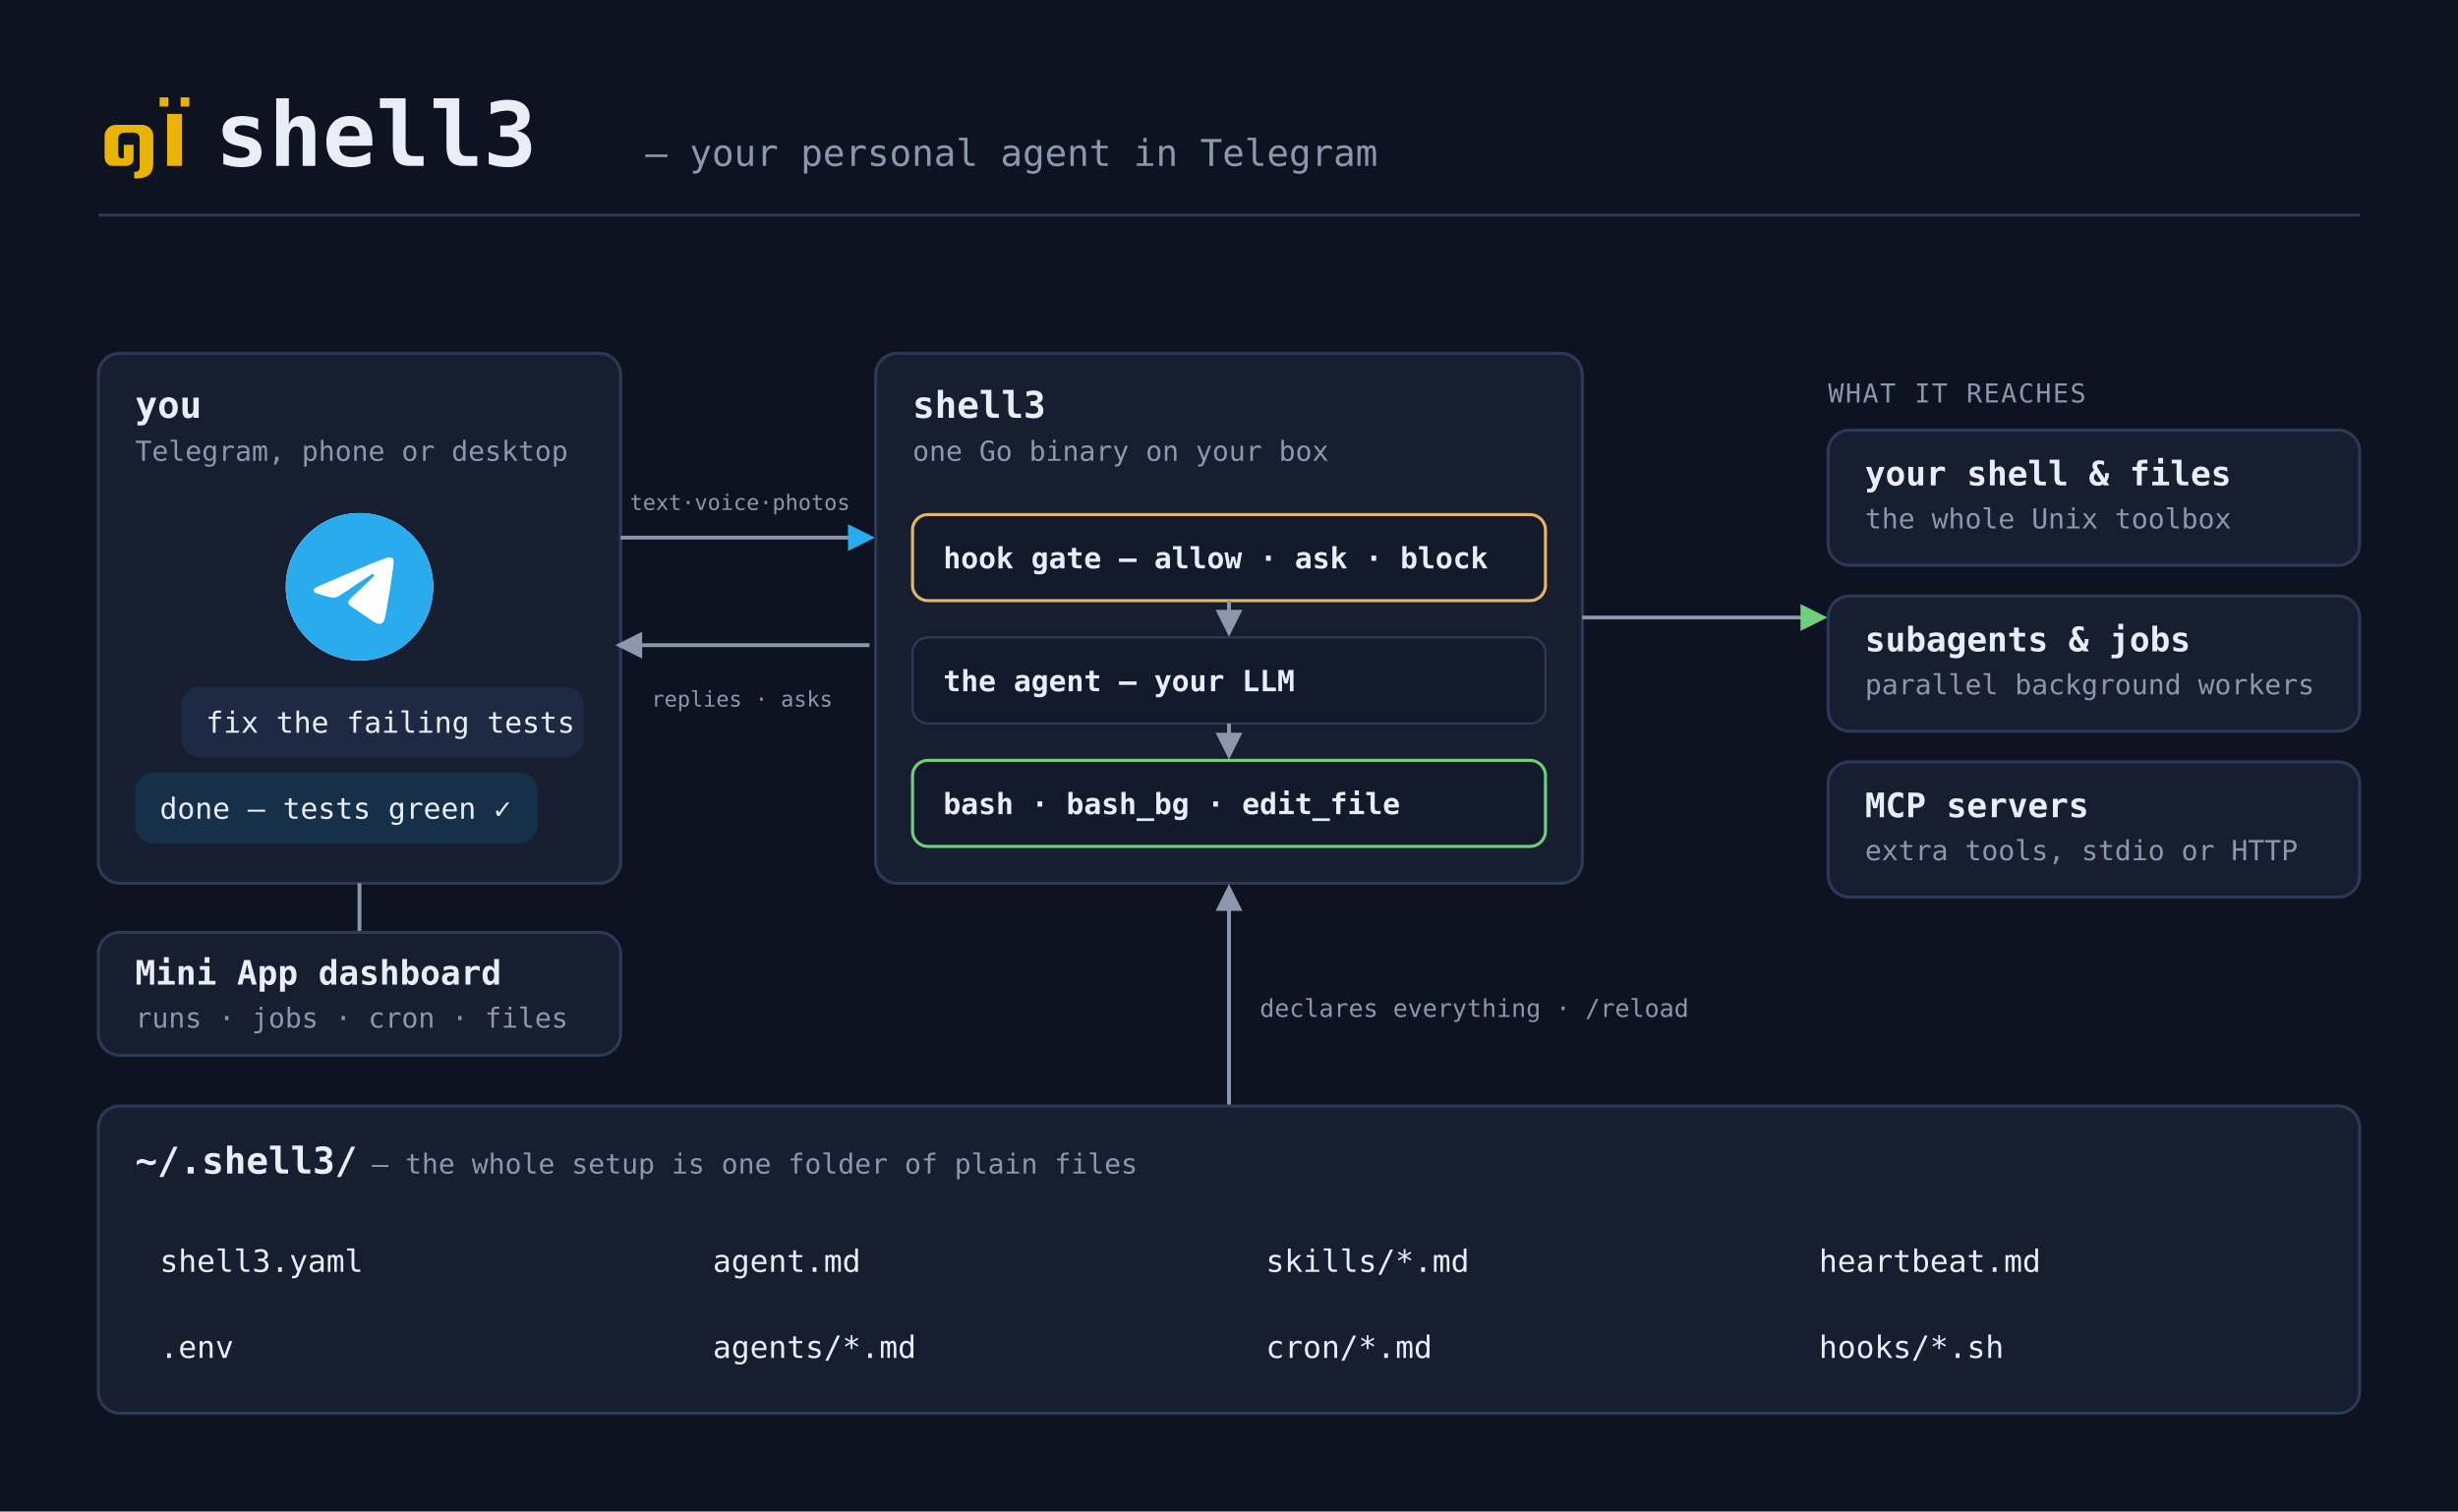
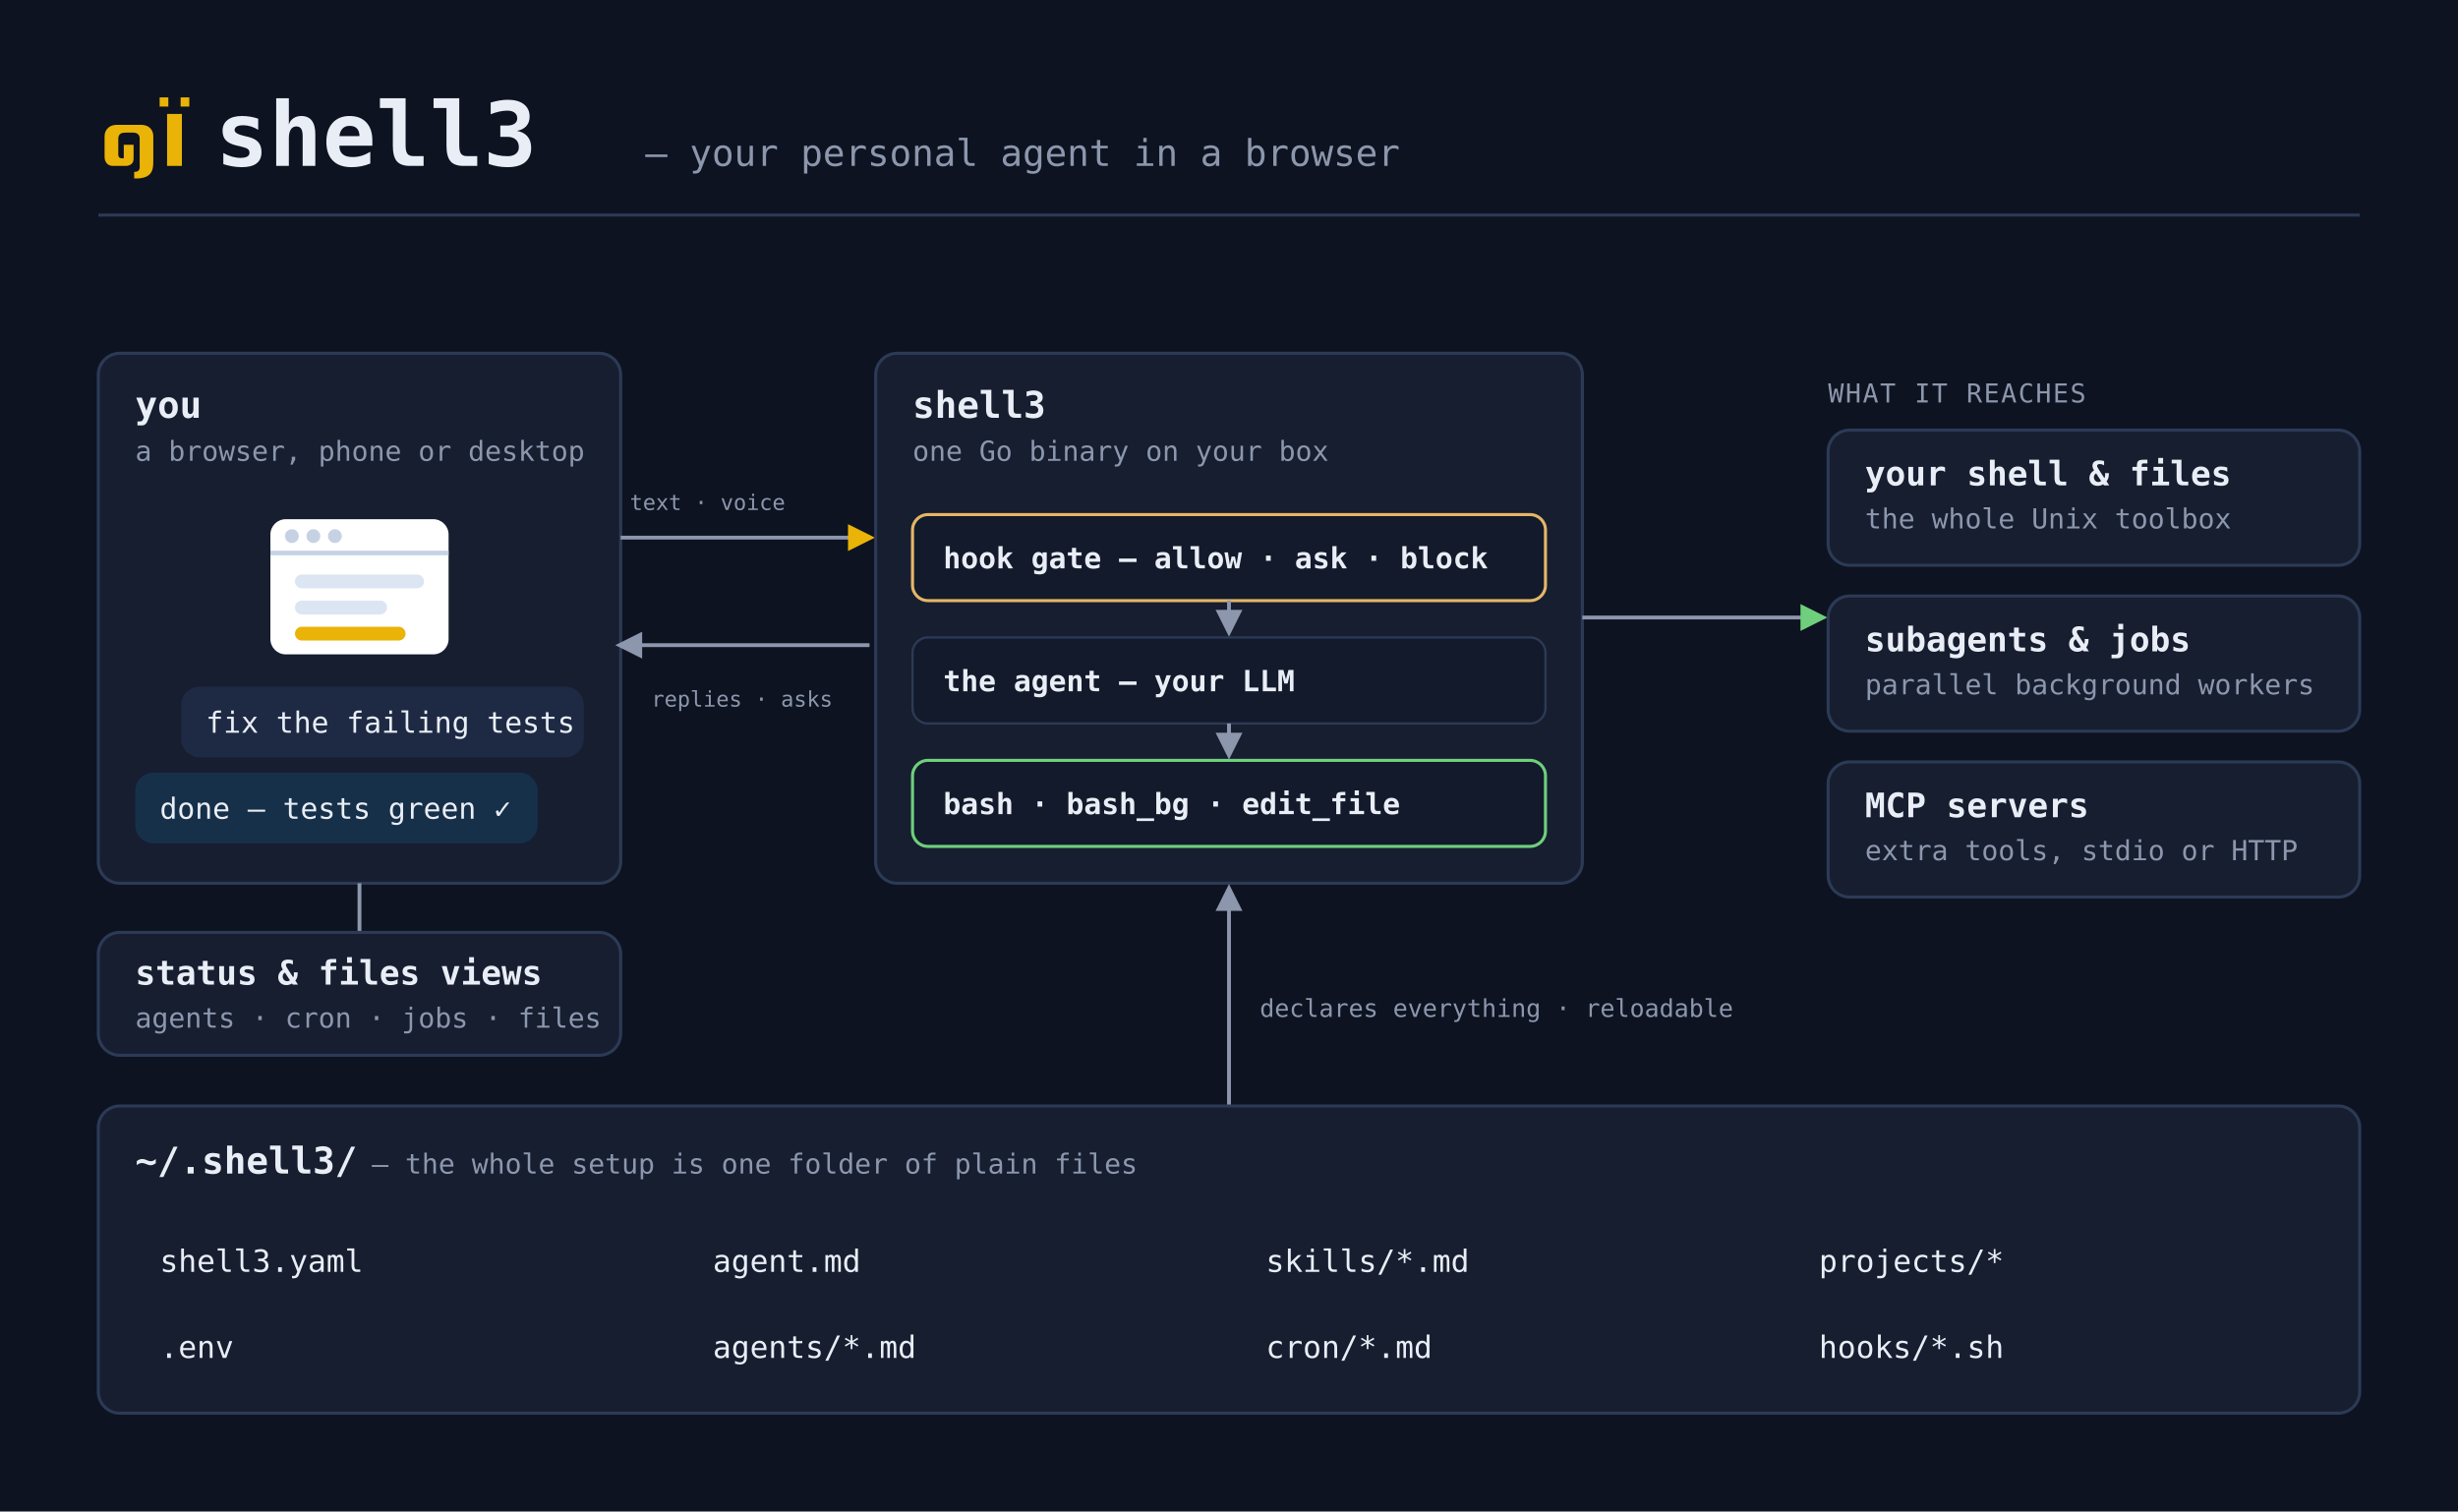
- <svg xmlns="http://www.w3.org/2000/svg" viewBox="0 0 1600 984" role="img" aria-label="Diagram: you chat with shell3 over Telegram; the shell3 binary gates every tool call through your hook script, runs an LLM agent with bash and edit tools; it reaches your shell, subagents and MCP servers; everything is declared by one folder of plain files under ~/.shell3/.">
+ <svg xmlns="http://www.w3.org/2000/svg" viewBox="0 0 1600 984" role="img" aria-label="Diagram: you chat with shell3 in a browser; the shell3 binary gates every tool call through your hook script, runs an LLM agent with bash and edit tools; it reaches your shell, subagents and MCP servers; everything is declared by one folder of plain files under ~/.shell3/.">
  <defs>
    <marker id="arr" viewBox="0 0 10 10" refX="8" refY="5" markerWidth="7" markerHeight="7" orient="auto-start-reverse">
      <path d="M0,0 L10,5 L0,10 z" fill="#8C97AD" />
    </marker>
    <marker id="arrB" viewBox="0 0 10 10" refX="8" refY="5" markerWidth="7" markerHeight="7" orient="auto-start-reverse">
-       <path d="M0,0 L10,5 L0,10 z" fill="#2AABEE" />
+       <path d="M0,0 L10,5 L0,10 z" fill="#EAB308" />
    </marker>
    <marker id="arrG" viewBox="0 0 10 10" refX="8" refY="5" markerWidth="7" markerHeight="7" orient="auto-start-reverse">
      <path d="M0,0 L10,5 L0,10 z" fill="#6FCF7C" />
    </marker>
  </defs>
  <style>
    text{font-family:ui-monospace,"SF Mono","JetBrains Mono","Cascadia Code",Menlo,Consolas,monospace;fill:#E9EEF6;}
    .h1{font-size:58px;font-weight:700;}
    .tag{font-size:24px;fill:#8C97AD;}
    .ct{font-size:24px;font-weight:700;}
    .b{font-size:20px;}
    .bb{font-size:19px;}
    .m{font-size:18px;fill:#8C97AD;}
    .s{font-size:16px;fill:#8C97AD;}
    .xs{font-size:14px;fill:#8C97AD;}
    .chip{font-size:19px;font-weight:600;}
    .lbl{font-size:17px;fill:#8C97AD;letter-spacing:.06em;}
    .card{fill:#161E30;stroke:#2C3A56;stroke-width:2;}
    .wire{stroke:#8C97AD;stroke-width:2.5;fill:none;}
  </style>
  <rect width="1600" height="984" fill="#0D1320" />
  <g transform="translate(64,108) scale(0.252)">
    <g fill="#EAB308">
      <path d="M37.645 0.0Q27.312 0.0 21.562 -6.918Q16.172 -13.297 16.172 -23.898V-76.906Q16.172 -90.473 26.504 -99.277Q34.5 -106.105 48.965 -106.105H49.953Q50.312 -106.105 50.492 -106.016H107.902Q108.891 -106.105 109.609 -106.105Q123.805 -106.105 131.891 -99.367Q142.043 -90.832 142.043 -76.906V-13.836Q142.043 -2.426 140.965 4.223Q137.551 25.426 115.449 30.637Q107.363 32.523 99.188 32.523Q94.246 32.523 92.629 32.254V15.273Q93.527 15.363 94.066 15.363Q107.004 15.363 107.004 2.426Q107.004 1.707 106.914 0.225Q106.824 -1.258 106.824 -1.977V-70.348Q106.824 -79.871 100.445 -83.465Q95.863 -86.07 89.035 -86.07H71.516Q62.082 -86.07 58.039 -83.555Q51.57 -79.512 51.57 -70.348V-29.648Q51.57 -19.496 61.633 -19.496Q64.867 -19.496 65.766 -20.035V-54.625H91.102V-19.945Q91.102 -9.883 86.34 -5.66Q80.051 0.0 71.516 0.0Z" />
      <g transform="translate(158.4,0)">
        <path d="M19.227 0.0V-134.227H57.5V0.0ZM0.0 -153.273V-176.992H22.461V-153.273ZM54.176 -153.273V-176.992H76.637V-153.273Z" />
      </g>
    </g>
  </g>
  <text x="140" y="108" class="h1" fill="#EAB308">shell3</text>
-   <text x="420" y="108" class="tag">— your personal agent in Telegram</text>
+   <text x="420" y="108" class="tag">— your personal agent in a browser</text>
  <line x1="64" y1="140" x2="1536" y2="140" stroke="#2C3A56" stroke-width="2" />
  <g transform="translate(0,-80)">
    <rect x="64" y="310" width="340" height="345" rx="14" class="card" />
    <text x="88" y="352" class="ct">you</text>
-     <text x="88" y="380" class="m">Telegram, phone or desktop</text>
+     <text x="88" y="380" class="m">a browser, phone or desktop</text>
    <g transform="translate(234,462)">
-       <circle r="48" fill="#fff" />
-       <g transform="translate(-48,-48) scale(4)">
-         <path fill="#2AABEE" fill-rule="evenodd" d="M11.944 0A12 12 0 0 0 0 12a12 12 0 0 0 12 12 12 12 0 0 0 12-12A12 12 0 0 0 12 0a12 12 0 0 0-.056 0zm4.962 7.224c.1-.002.321.023.465.14a.506.506 0 0 1 .171.325c.016.093.036.306.02.472-.18 1.898-.962 6.502-1.36 8.627-.168.9-.499 1.201-.82 1.23-.696.065-1.225-.46-1.9-.902-1.056-.693-1.653-1.124-2.678-1.8-1.185-.78-.417-1.21.258-1.91.177-.184 3.247-2.977 3.307-3.23.007-.032.014-.15-.056-.212s-.174-.041-.249-.024c-.106.024-1.793 1.14-5.061 3.345-.48.33-.913.49-1.302.48-.428-.008-1.252-.241-1.865-.44-.752-.245-1.349-.374-1.297-.789.027-.216.325-.437.893-.663 3.498-1.524 5.83-2.529 6.998-3.014 3.332-1.386 4.025-1.627 4.476-1.635z" />
-       </g>
+       <rect x="-58" y="-44" width="116" height="88" rx="10" fill="#fff" />
+       <path d="M-58 -22h116" stroke="#C6D2E4" stroke-width="3" />
+       <circle cx="-44" cy="-33" r="4.5" fill="#C6D2E4" />
+       <circle cx="-30" cy="-33" r="4.5" fill="#C6D2E4" />
+       <circle cx="-16" cy="-33" r="4.5" fill="#C6D2E4" />
+       <rect x="-42" y="-8" width="84" height="9" rx="4.5" fill="#DCE5F2" />
+       <rect x="-42" y="9" width="60" height="9" rx="4.5" fill="#DCE5F2" />
+       <rect x="-42" y="26" width="72" height="9" rx="4.5" fill="#EAB308" />
    </g>
    <rect x="118" y="527" width="262" height="46" rx="12" fill="#1E2A44" />
    <text x="134" y="557" class="bb">fix the failing tests</text>
    <rect x="88" y="583" width="262" height="46" rx="12" fill="#173049" />
    <text x="104" y="613" class="bb" fill="#BEE3F8">done — tests green ✓</text>
    <line x1="234" y1="655" x2="234" y2="687" class="wire" />
    <rect x="64" y="687" width="340" height="80" rx="14" class="card" />
-     <text x="88" y="721" class="ct" style="font-size:22px">Mini App dashboard</text>
-     <text x="88" y="749" class="m">runs · jobs · cron · files</text>
-     <line x1="404" y1="430" x2="566" y2="430" class="wire" stroke="#2AABEE" marker-end="url(#arrB)" />
-     <text x="410" y="412" class="xs" fill="#2AABEE">text·voice·photos</text>
+     <text x="88" y="721" class="ct" style="font-size:22px">status &amp; files views</text>
+     <text x="88" y="749" class="m">agents · cron · jobs · files</text>
+     <line x1="404" y1="430" x2="566" y2="430" class="wire" stroke="#EAB308" marker-end="url(#arrB)" />
+     <text x="410" y="412" class="xs" fill="#EAB308">text · voice</text>
    <line x1="566" y1="500" x2="404" y2="500" class="wire" marker-end="url(#arr)" />
    <text x="424" y="540" class="xs">replies · asks</text>
    <rect x="570" y="310" width="460" height="345" rx="14" class="card" />
    <text x="594" y="352" class="ct">shell3</text>
    <text x="594" y="380" class="m">one Go binary on your box</text>
    <rect x="594" y="415" width="412" height="56" rx="10" fill="#121A2B" stroke="#E5B567" stroke-width="2" />
    <text x="614" y="450" class="chip" fill="#E5B567">hook gate — allow · ask · block</text>
    <line x1="800" y1="471" x2="800" y2="491" class="wire" marker-end="url(#arr)" />
    <rect x="594" y="495" width="412" height="56" rx="10" fill="#121A2B" stroke="#2C3A56" stroke-width="1.5" />
    <text x="614" y="530" class="chip">the agent — your LLM</text>
    <line x1="800" y1="551" x2="800" y2="571" class="wire" marker-end="url(#arr)" />
    <rect x="594" y="575" width="412" height="56" rx="10" fill="#121A2B" stroke="#6FCF7C" stroke-width="2" />
    <text x="614" y="610" class="chip" fill="#6FCF7C">bash · bash_bg · edit_file</text>
    <line x1="1030" y1="482" x2="1186" y2="482" class="wire" stroke="#6FCF7C" marker-end="url(#arrG)" />
    <text x="1190" y="342" class="lbl">WHAT IT REACHES</text>
    <rect x="1190" y="360" width="346" height="88" rx="14" class="card" />
    <text x="1214" y="396" class="ct" style="font-size:22px">your shell &amp; files</text>
    <text x="1214" y="424" class="m">the whole Unix toolbox</text>
    <rect x="1190" y="468" width="346" height="88" rx="14" class="card" />
    <text x="1214" y="504" class="ct" style="font-size:22px">subagents &amp; jobs</text>
    <text x="1214" y="532" class="m">parallel background workers</text>
    <rect x="1190" y="576" width="346" height="88" rx="14" class="card" />
    <text x="1214" y="612" class="ct" style="font-size:22px">MCP servers</text>
    <text x="1214" y="640" class="m">extra tools, stdio or HTTP</text>
    <line x1="800" y1="800" x2="800" y2="659" class="wire" marker-end="url(#arr)" />
-     <text x="820" y="742" class="s">declares everything · /reload</text>
+     <text x="820" y="742" class="s">declares everything · reloadable</text>
    <rect x="64" y="800" width="1472" height="200" rx="14" class="card" />
    <text x="88" y="844" class="ct">~/.shell3/</text>
    <text x="242" y="844" class="m">— the whole setup is one folder of plain files</text>
    <g class="b">
      <text x="104" y="908" fill="#2AABEE">shell3.yaml</text>
      <text x="464" y="908" fill="#6FCF7C">agent.md</text>
      <text x="824" y="908" fill="#6FCF7C">skills/*.md</text>
-       <text x="1184" y="908" fill="#6FCF7C">heartbeat.md</text>
+       <text x="1184" y="908" fill="#6FCF7C">projects/*</text>
      <text x="104" y="964" fill="#2AABEE">.env</text>
      <text x="464" y="964" fill="#6FCF7C">agents/*.md</text>
      <text x="824" y="964" fill="#6FCF7C">cron/*.md</text>
      <text x="1184" y="964" fill="#E5B567">hooks/*.sh</text>
    </g>
  </g>
</svg>
